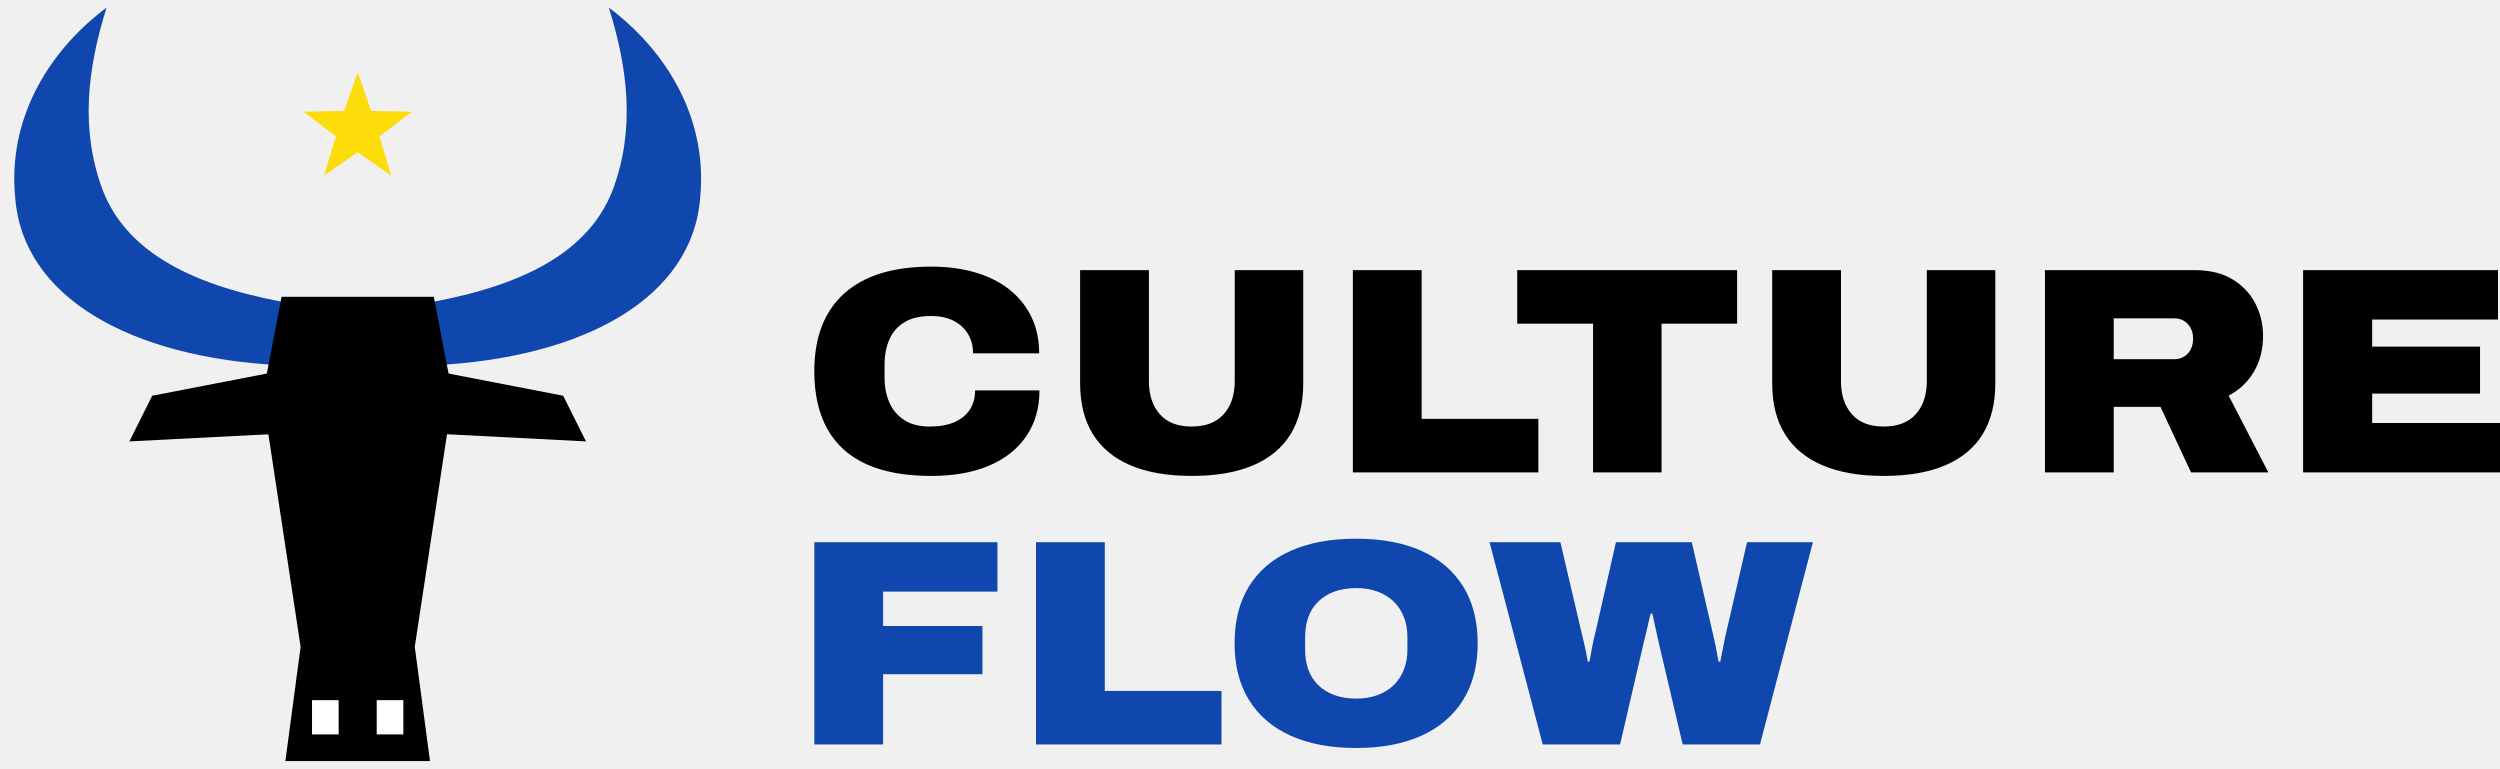
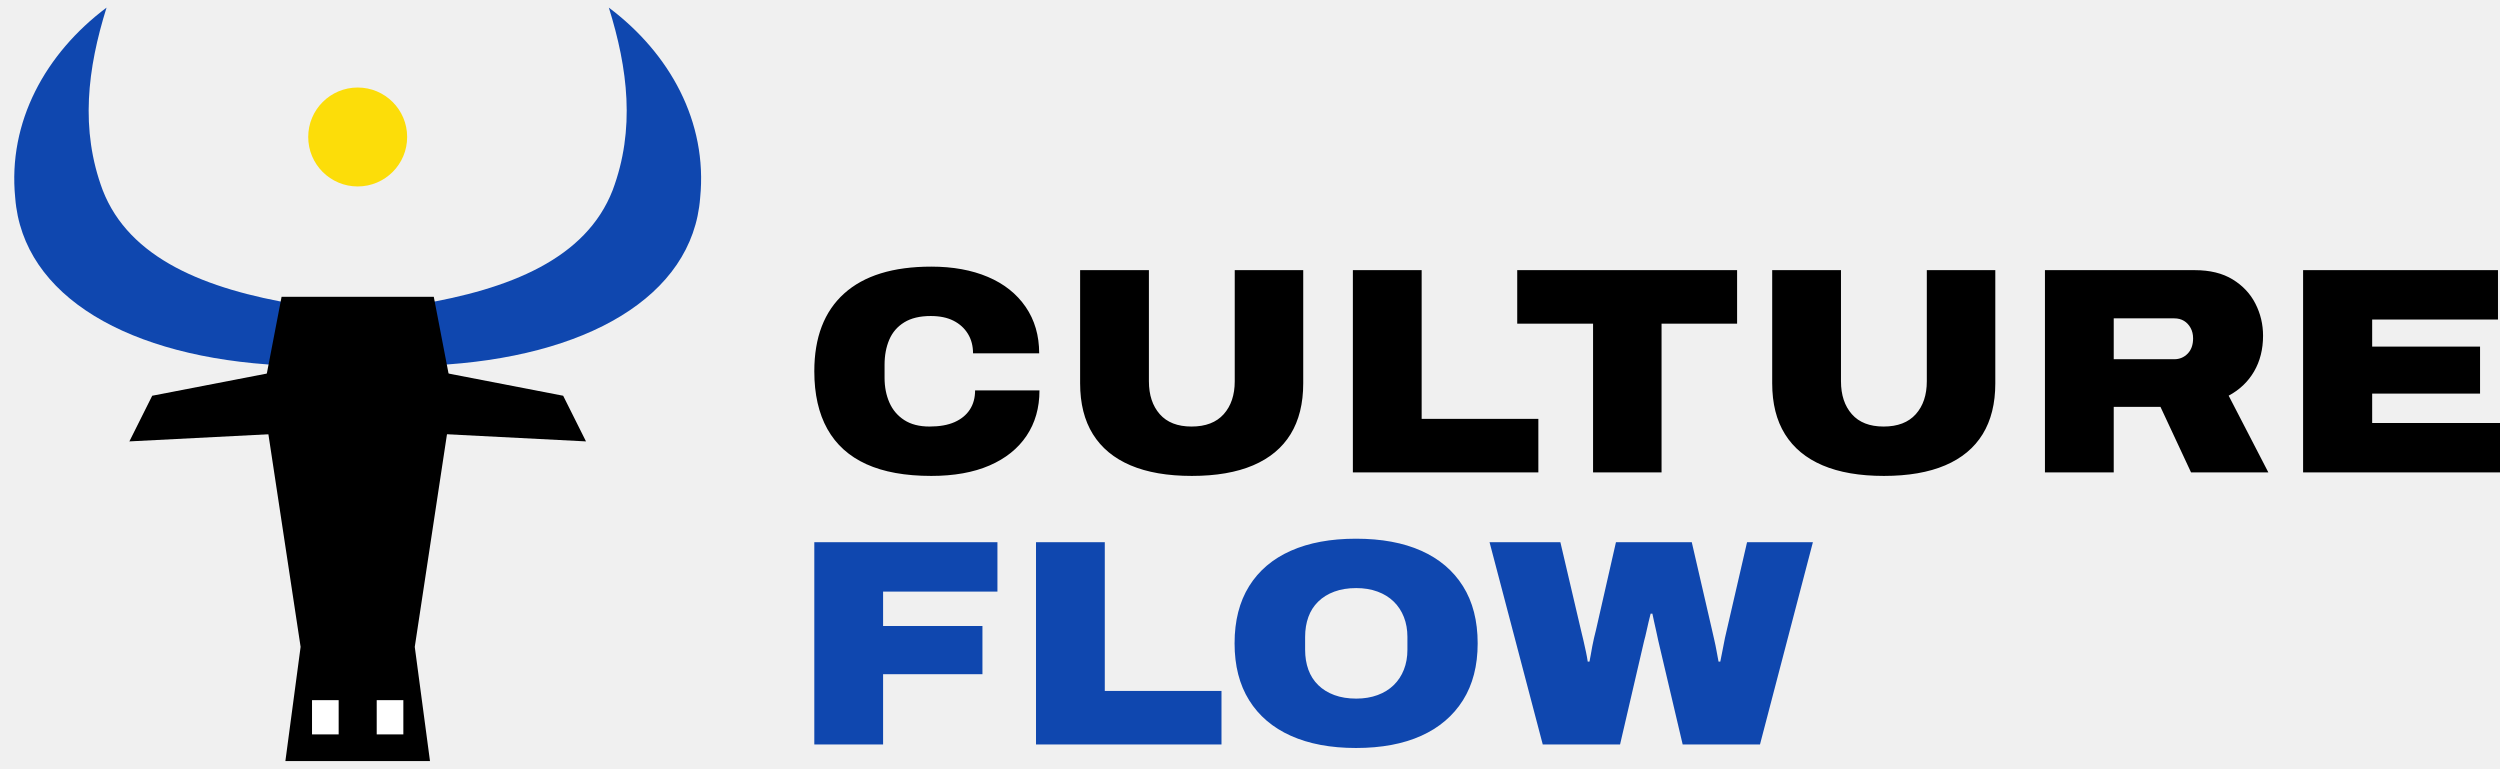
<svg xmlns="http://www.w3.org/2000/svg" viewBox="0 0 657 202" role="img" aria-label="CultureFlow">
  <g transform="translate(0.00 0.00) scale(1) translate(-6 0)">
    <path d="M84 80C60 76 40 68 33 50C27 34 29 18 34 2C18 14 8 32 10 52C12 78 40 94 80 96Z" fill="#0F47AF" />
    <path d="M116 80C140 76 160 68 167 50C173 34 171 18 166 2C182 14 192 32 190 52C188 78 160 94 120 96Z" fill="#0F47AF" />
    <polygon points="77,98 46,104 40,116 79,114" fill="#000000" />
    <polygon points="123,98 154,104 160,116 121,114" fill="#000000" />
    <polygon points="80,78 120,78 125,104 115,170 119,200 81,200 85,170 75,104" fill="#000000" />
    <rect x="88" y="184" width="7" height="9" fill="#FFFFFF" />
    <rect x="105" y="184" width="7" height="9" fill="#FFFFFF" />
-     <polygon points="100,19 103.53,29.15 114.27,29.36 105.71,35.85 108.82,46.14 100,40 91.18,46.14 94.29,35.85 85.73,29.36 96.47,29.15" fill="#FCDD09" />
+     <circle cx="100" cy="36" r="13" fill="#FCDD09" />
  </g>
  <path fill="#000000" transform="translate(214.00 70.07) scale(0.07725) translate(-45 700)" d="M443 12Q310 12 222 -28Q134 -68 89.5 -147.5Q45 -227 45 -344Q45 -517 146.5 -608.5Q248 -700 443 -700Q553 -700 635.5 -665Q718 -630 764 -563Q810 -496 810 -405L585 -405Q585 -443 567.5 -471.5Q550 -500 518.5 -516Q487 -532 441 -532Q386 -532 351 -510.5Q316 -489 300 -451.5Q284 -414 284 -366L284 -322Q284 -275 300.5 -237.5Q317 -200 351 -178Q385 -156 437 -156Q488 -156 522 -171Q556 -186 574 -213.5Q592 -241 592 -279L811 -279Q811 -190 767 -124.5Q723 -59 641 -23.5Q559 12 443 12Z M1329.28 12Q1205.28 12 1120.78 -24Q1036.28 -60 992.78 -130Q949.28 -200 949.28 -303L949.28 -688L1183.28 -688L1183.28 -310Q1183.28 -240 1220.28 -198Q1257.28 -156 1328.28 -156Q1400.28 -156 1437.78 -198Q1475.28 -240 1475.28 -310L1475.28 -688L1708.28 -688L1708.28 -303Q1708.28 -200 1665.28 -130Q1622.28 -60 1537.78 -24Q1453.28 12 1329.28 12Z M1877.16 0L1877.16 -688L2111.16 -688L2111.16 -182L2508.16 -182L2508.16 0Z M2694.28 0L2694.28 -506L2436.28 -506L2436.28 -688L3184.28 -688L3184.28 -506L2927.28 -506L2927.28 0Z M3683.68 12Q3559.68 12 3475.18 -24Q3390.68 -60 3347.18 -130Q3303.68 -200 3303.68 -303L3303.68 -688L3537.68 -688L3537.68 -310Q3537.68 -240 3574.68 -198Q3611.68 -156 3682.68 -156Q3754.68 -156 3792.18 -198Q3829.68 -240 3829.68 -310L3829.68 -688L4062.68 -688L4062.68 -303Q4062.68 -200 4019.68 -130Q3976.68 -60 3892.18 -24Q3807.68 12 3683.68 12Z M4231.56 0L4231.56 -688L4741.56 -688Q4818.56 -688 4870.06 -656.5Q4921.56 -625 4947.56 -574Q4973.56 -523 4973.56 -465Q4973.56 -396 4943.06 -343.5Q4912.56 -291 4856.56 -261L4991.56 0L4728.56 0L4624.56 -223L4465.56 -223L4465.56 0ZM4465.56 -385L4671.56 -385Q4698.56 -385 4717.06 -404Q4735.56 -423 4735.56 -456Q4735.56 -476 4727.06 -491.5Q4718.56 -507 4704.56 -515.5Q4690.56 -524 4671.56 -524L4465.56 -524Z M5109.76 0L5109.76 -688L5772.76 -688L5772.76 -520L5344.76 -520L5344.76 -428L5711.76 -428L5711.76 -268L5344.76 -268L5344.76 -168L5779.76 -168L5779.76 0Z" />
  <path fill="#0F47AF" transform="translate(214.00 141.57) scale(0.07725) translate(-74 700)" d="M74 0L74 -688L697 -688L697 -520L308 -520L308 -403L646 -403L646 -239L308 -239L308 0Z M828.2 0L828.2 -688L1062.2 -688L1062.2 -182L1459.2 -182L1459.2 0Z M1916.72 12Q1787.72 12 1695.22 -29.5Q1602.72 -71 1553.22 -150.5Q1503.72 -230 1503.72 -344Q1503.72 -459 1553.22 -538.5Q1602.72 -618 1695.22 -659Q1787.72 -700 1916.72 -700Q2046.72 -700 2138.72 -659Q2230.72 -618 2280.72 -538.5Q2330.72 -459 2330.72 -344Q2330.72 -230 2280.72 -150.5Q2230.72 -71 2138.72 -29.5Q2046.72 12 1916.72 12ZM1917.72 -156Q1957.72 -156 1990.22 -168Q2022.72 -180 2045.22 -202Q2067.72 -224 2079.72 -254.5Q2091.72 -285 2091.72 -322L2091.72 -366Q2091.72 -403 2079.72 -433.5Q2067.72 -464 2045.22 -486Q2022.72 -508 1990.22 -520Q1957.72 -532 1917.72 -532Q1875.72 -532 1843.22 -520Q1810.72 -508 1788.22 -486Q1765.72 -464 1754.72 -433.5Q1743.72 -403 1743.72 -366L1743.72 -322Q1743.72 -285 1754.72 -254.5Q1765.72 -224 1788.22 -202Q1810.72 -180 1843.22 -168Q1875.72 -156 1917.72 -156Z M2552.12 0L2371.12 -688L2612.12 -688L2682.12 -389Q2686.12 -373 2690.62 -353.5Q2695.12 -334 2699.12 -315Q2703.12 -296 2705.12 -282L2711.12 -282Q2713.12 -292 2715.62 -306Q2718.12 -320 2720.62 -334Q2723.12 -348 2726.62 -362.5Q2730.12 -377 2733.12 -389L2801.12 -688L3059.12 -688L3128.12 -389Q3131.12 -375 3135.62 -356Q3140.12 -337 3143.62 -317Q3147.12 -297 3150.12 -282L3156.12 -282Q3158.12 -293 3161.12 -307Q3164.12 -321 3166.62 -335Q3169.12 -349 3172.12 -363Q3175.12 -377 3178.12 -389L3247.12 -688L3471.12 -688L3291.12 0L3028.12 0L2945.12 -353Q2942.12 -368 2938.12 -385.5Q2934.12 -403 2930.62 -419Q2927.12 -435 2925.12 -445L2919.12 -445Q2916.12 -433 2912.12 -416.5Q2908.12 -400 2904.62 -383.5Q2901.12 -367 2897.12 -353L2815.12 0Z" />
</svg>
